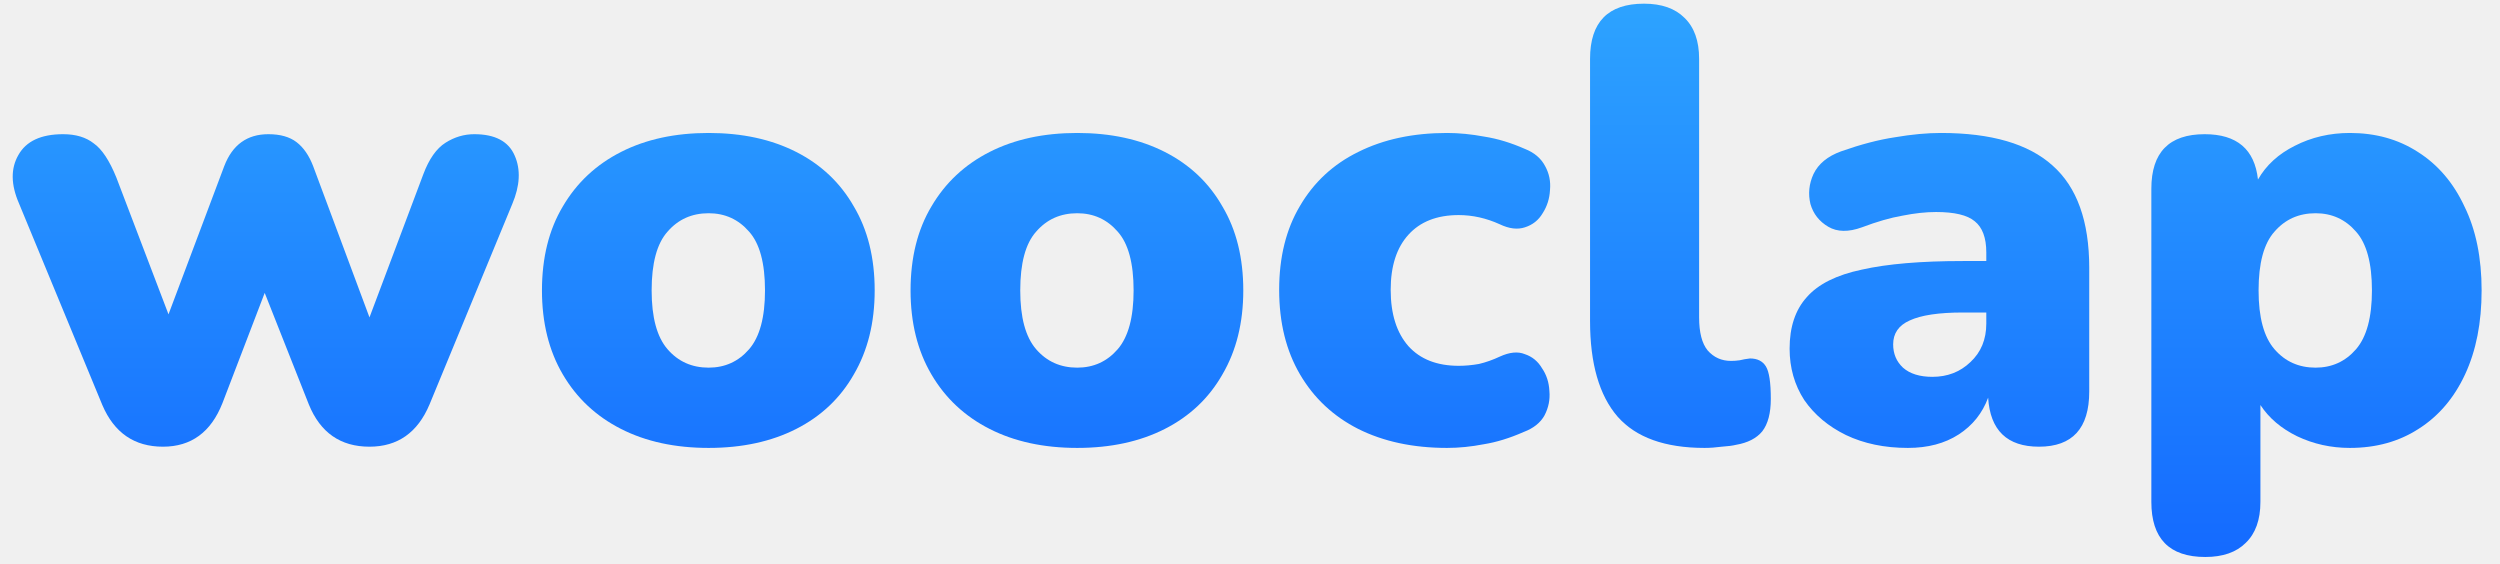
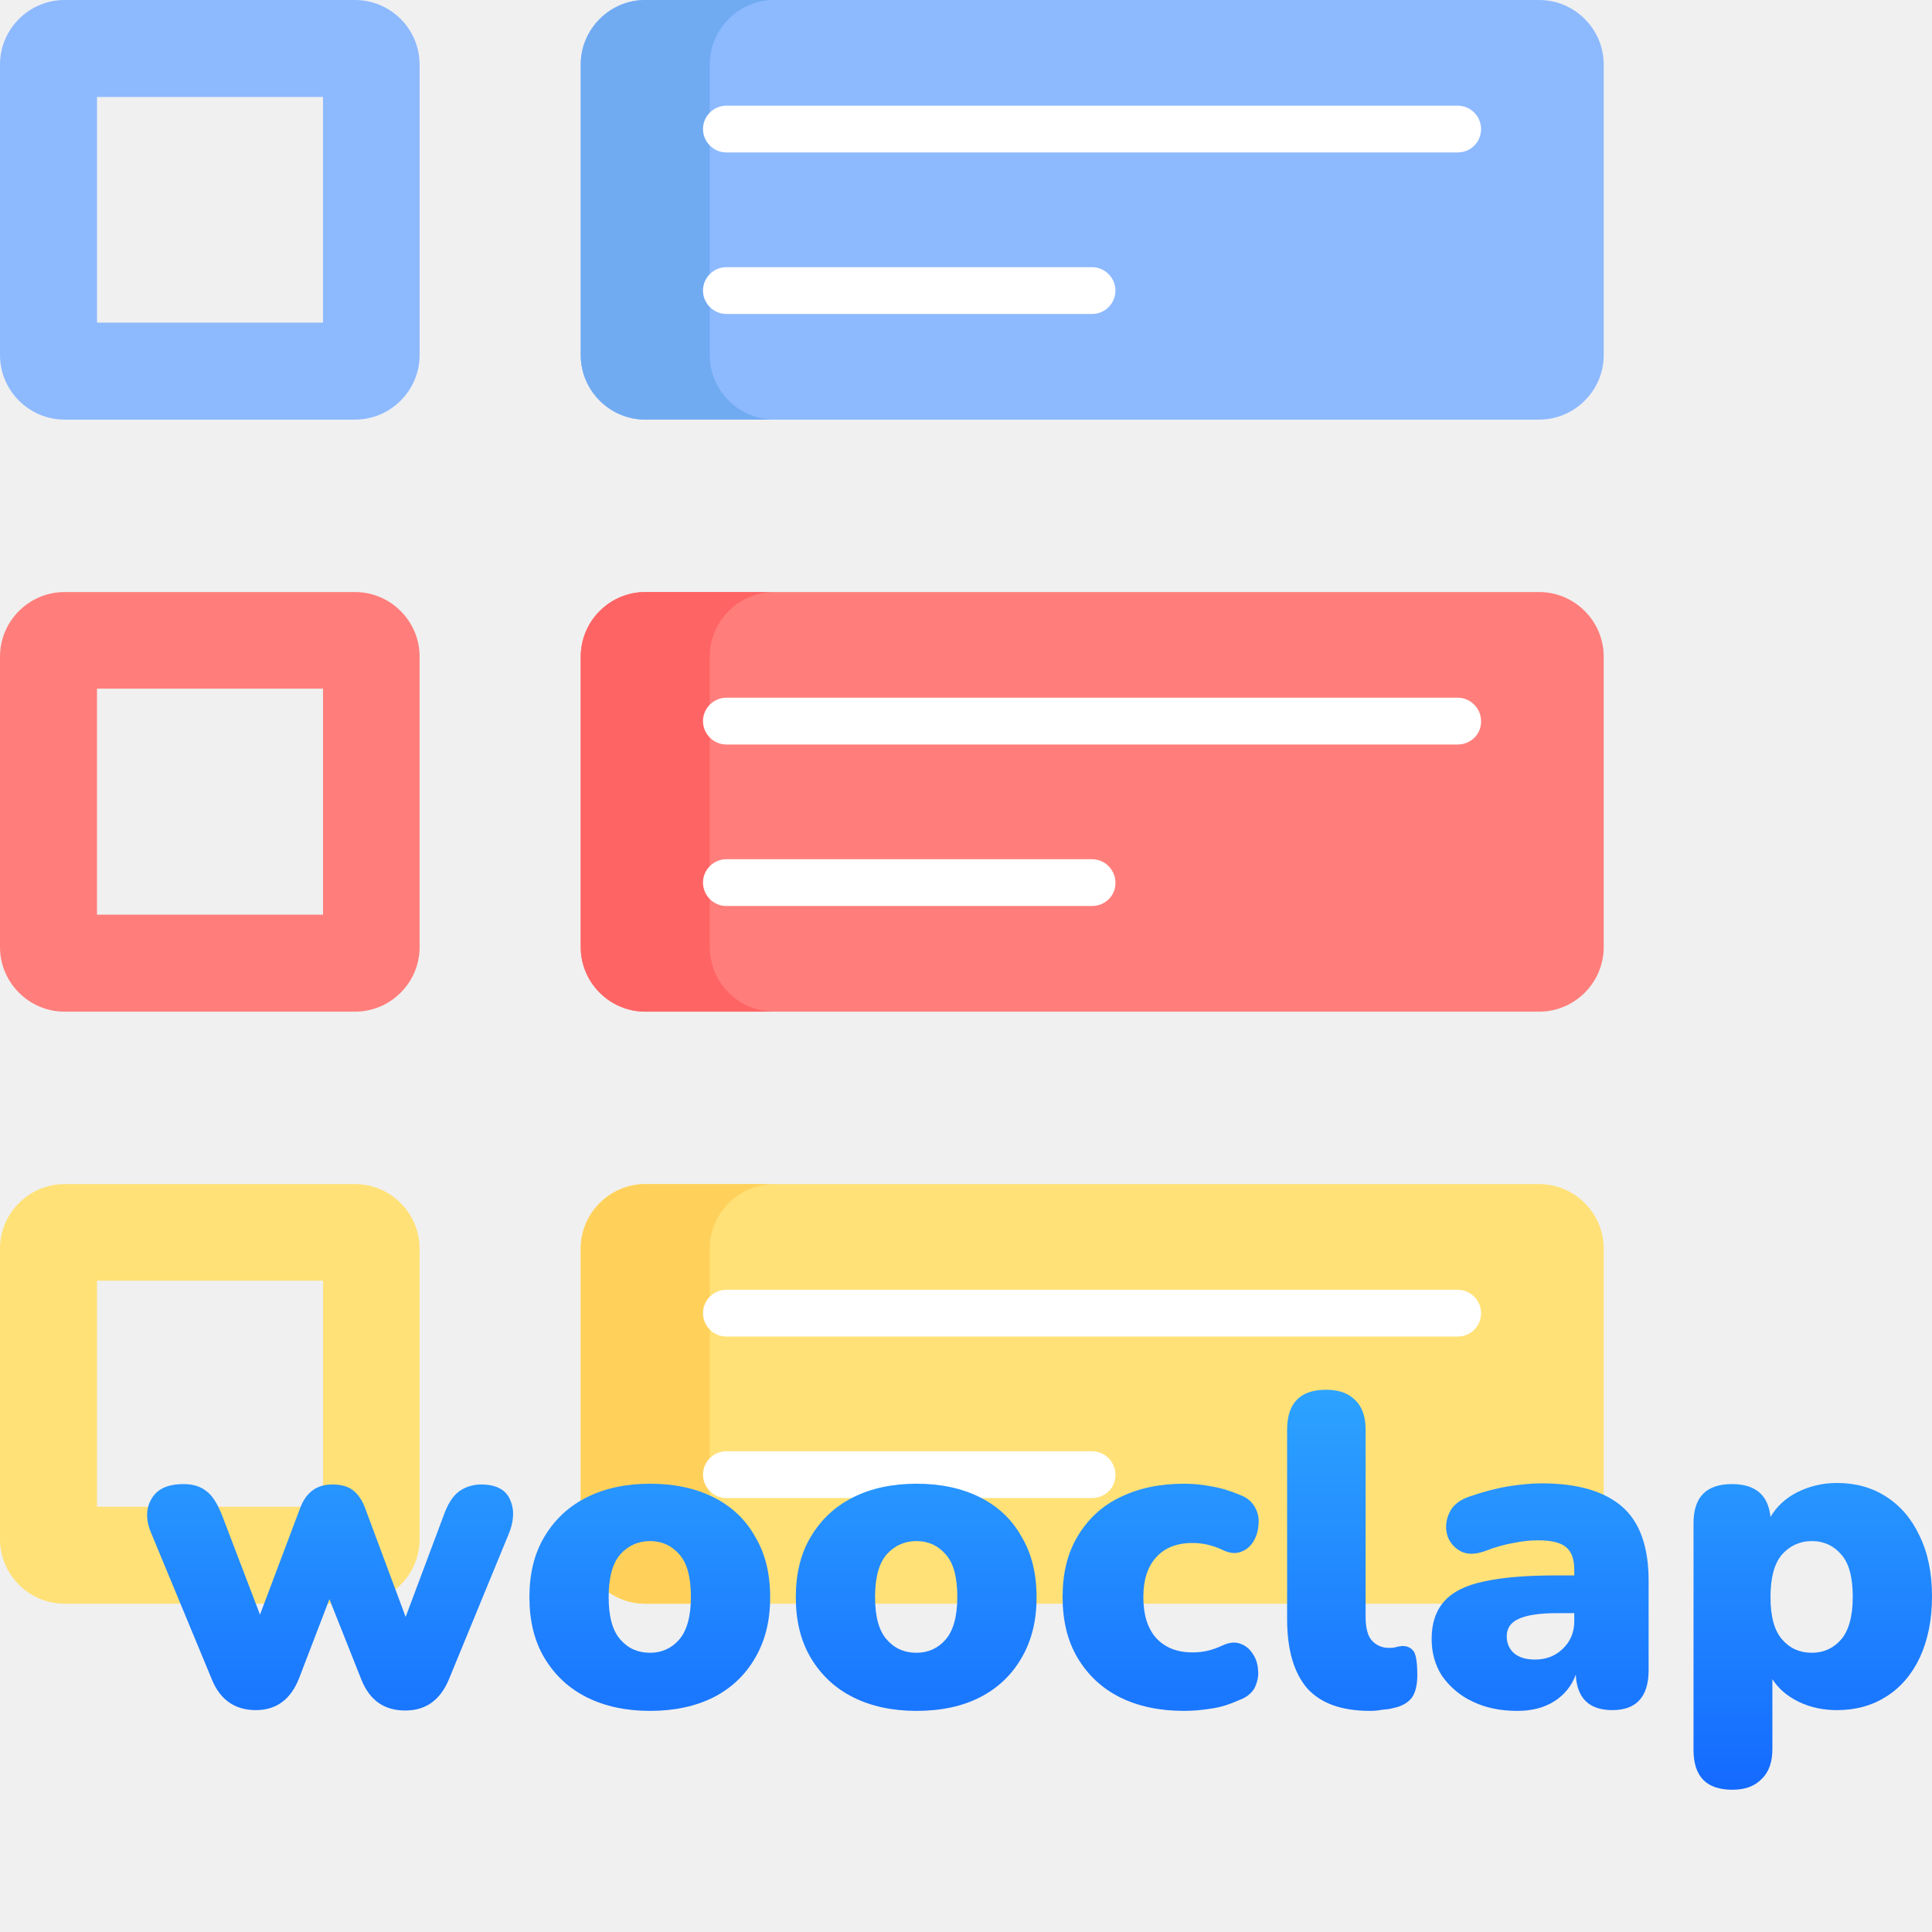
- <svg xmlns="http://www.w3.org/2000/svg" width="102" height="23" viewBox="0 0 102 23" fill="none">
-   <path d="M6.65 18.225C5.483 18.225 4.658 17.658 4.175 16.525L0.775 8.3C0.442 7.533 0.433 6.875 0.75 6.325C1.067 5.758 1.675 5.475 2.575 5.475C3.092 5.475 3.508 5.6 3.825 5.85C4.158 6.083 4.467 6.55 4.75 7.25L6.875 12.825L9.15 6.775C9.483 5.908 10.083 5.475 10.95 5.475C11.433 5.475 11.817 5.583 12.1 5.8C12.383 6.017 12.608 6.342 12.775 6.775L15.075 12.95L17.275 7.1C17.508 6.483 17.808 6.058 18.175 5.825C18.542 5.592 18.933 5.475 19.35 5.475C20.2 5.475 20.75 5.767 21 6.35C21.25 6.917 21.217 7.575 20.9 8.325L17.525 16.5C17.042 17.65 16.225 18.225 15.075 18.225C13.892 18.225 13.067 17.65 12.6 16.5L10.8 11.95L9.075 16.45C8.608 17.633 7.8 18.225 6.65 18.225Z" fill="url(#paint0_linear_417_2)" />
-   <path d="M28.912 18.275C27.545 18.275 26.353 18.017 25.337 17.5C24.32 16.983 23.528 16.242 22.962 15.275C22.395 14.308 22.112 13.167 22.112 11.85C22.112 10.517 22.395 9.375 22.962 8.425C23.528 7.458 24.32 6.717 25.337 6.2C26.353 5.683 27.545 5.425 28.912 5.425C30.278 5.425 31.47 5.683 32.487 6.2C33.503 6.717 34.287 7.458 34.837 8.425C35.403 9.375 35.687 10.517 35.687 11.85C35.687 13.167 35.403 14.308 34.837 15.275C34.287 16.242 33.503 16.983 32.487 17.5C31.47 18.017 30.278 18.275 28.912 18.275ZM28.912 15C29.578 15 30.128 14.75 30.562 14.25C30.995 13.75 31.212 12.95 31.212 11.85C31.212 10.733 30.995 9.933 30.562 9.45C30.128 8.95 29.578 8.7 28.912 8.7C28.228 8.7 27.67 8.95 27.237 9.45C26.803 9.933 26.587 10.733 26.587 11.85C26.587 12.95 26.803 13.75 27.237 14.25C27.67 14.75 28.228 15 28.912 15Z" fill="url(#paint1_linear_417_2)" />
-   <path d="M43.951 18.275C42.584 18.275 41.392 18.017 40.376 17.5C39.359 16.983 38.567 16.242 38.001 15.275C37.434 14.308 37.151 13.167 37.151 11.85C37.151 10.517 37.434 9.375 38.001 8.425C38.567 7.458 39.359 6.717 40.376 6.2C41.392 5.683 42.584 5.425 43.951 5.425C45.317 5.425 46.509 5.683 47.526 6.2C48.542 6.717 49.326 7.458 49.876 8.425C50.442 9.375 50.726 10.517 50.726 11.85C50.726 13.167 50.442 14.308 49.876 15.275C49.326 16.242 48.542 16.983 47.526 17.5C46.509 18.017 45.317 18.275 43.951 18.275ZM43.951 15C44.617 15 45.167 14.75 45.601 14.25C46.034 13.75 46.251 12.95 46.251 11.85C46.251 10.733 46.034 9.933 45.601 9.45C45.167 8.95 44.617 8.7 43.951 8.7C43.267 8.7 42.709 8.95 42.276 9.45C41.842 9.933 41.626 10.733 41.626 11.85C41.626 12.95 41.842 13.75 42.276 14.25C42.709 14.75 43.267 15 43.951 15Z" fill="url(#paint2_linear_417_2)" />
-   <path d="M59.04 18.275C57.657 18.275 56.448 18.017 55.415 17.5C54.398 16.983 53.606 16.242 53.04 15.275C52.473 14.308 52.19 13.158 52.19 11.825C52.19 10.492 52.473 9.35 53.04 8.4C53.606 7.433 54.398 6.7 55.415 6.2C56.448 5.683 57.657 5.425 59.04 5.425C59.523 5.425 60.032 5.475 60.565 5.575C61.098 5.658 61.648 5.825 62.215 6.075C62.598 6.225 62.873 6.458 63.04 6.775C63.206 7.075 63.273 7.4 63.24 7.75C63.223 8.1 63.123 8.417 62.94 8.7C62.773 8.983 62.532 9.175 62.215 9.275C61.915 9.375 61.573 9.333 61.19 9.15C60.64 8.9 60.081 8.775 59.515 8.775C58.632 8.775 57.948 9.042 57.465 9.575C56.981 10.108 56.74 10.858 56.74 11.825C56.74 12.808 56.981 13.575 57.465 14.125C57.948 14.658 58.632 14.925 59.515 14.925C59.782 14.925 60.056 14.9 60.34 14.85C60.623 14.783 60.907 14.683 61.19 14.55C61.59 14.367 61.931 14.333 62.215 14.45C62.515 14.55 62.748 14.742 62.915 15.025C63.098 15.292 63.198 15.6 63.215 15.95C63.248 16.3 63.181 16.633 63.015 16.95C62.848 17.25 62.565 17.475 62.165 17.625C61.598 17.875 61.056 18.042 60.54 18.125C60.023 18.225 59.523 18.275 59.04 18.275Z" fill="url(#paint3_linear_417_2)" />
-   <path d="M69.549 18.275C67.933 18.275 66.749 17.85 65.999 17C65.249 16.133 64.874 14.833 64.874 13.1V2.4C64.874 0.9 65.608 0.15 67.074 0.15C67.791 0.15 68.341 0.342 68.724 0.725C69.124 1.108 69.324 1.667 69.324 2.4V12.95C69.324 13.567 69.441 14.017 69.674 14.3C69.924 14.583 70.241 14.725 70.624 14.725C70.741 14.725 70.858 14.717 70.974 14.7C71.108 14.667 71.249 14.642 71.399 14.625C71.699 14.625 71.916 14.733 72.049 14.95C72.183 15.167 72.249 15.608 72.249 16.275C72.249 16.858 72.132 17.3 71.899 17.6C71.666 17.883 71.308 18.067 70.824 18.15C70.691 18.183 70.499 18.208 70.249 18.225C69.999 18.258 69.766 18.275 69.549 18.275Z" fill="url(#paint4_linear_417_2)" />
-   <path d="M77.841 18.275C76.891 18.275 76.049 18.1 75.316 17.75C74.599 17.4 74.032 16.925 73.616 16.325C73.216 15.708 73.016 15.008 73.016 14.225C73.016 13.342 73.249 12.642 73.716 12.125C74.182 11.592 74.932 11.217 75.966 11C76.999 10.767 78.374 10.65 80.091 10.65H81.041V10.3C81.041 9.7 80.882 9.275 80.566 9.025C80.266 8.775 79.741 8.65 78.991 8.65C78.574 8.65 78.116 8.7 77.616 8.8C77.132 8.883 76.582 9.042 75.966 9.275C75.416 9.475 74.957 9.467 74.591 9.25C74.224 9.033 73.982 8.725 73.866 8.325C73.766 7.908 73.807 7.5 73.991 7.1C74.191 6.683 74.566 6.375 75.116 6.175C75.916 5.892 76.649 5.7 77.316 5.6C77.999 5.483 78.624 5.425 79.191 5.425C81.241 5.425 82.757 5.867 83.741 6.75C84.741 7.633 85.241 9.025 85.241 10.925V15.975C85.241 17.475 84.557 18.225 83.191 18.225C81.891 18.225 81.199 17.558 81.116 16.225C80.882 16.858 80.482 17.358 79.916 17.725C79.349 18.092 78.657 18.275 77.841 18.275ZM78.841 15.375C79.457 15.375 79.974 15.175 80.391 14.775C80.824 14.375 81.041 13.85 81.041 13.2V12.75H80.091C79.107 12.75 78.382 12.858 77.916 13.075C77.466 13.275 77.241 13.6 77.241 14.05C77.241 14.433 77.374 14.75 77.641 15C77.924 15.25 78.324 15.375 78.841 15.375Z" fill="url(#paint5_linear_417_2)" />
-   <path d="M89.975 22.725C88.508 22.725 87.775 21.975 87.775 20.475V7.7C87.775 6.217 88.5 5.475 89.95 5.475C91.266 5.475 91.991 6.092 92.125 7.325C92.458 6.742 92.958 6.283 93.625 5.95C94.308 5.6 95.058 5.425 95.875 5.425C96.925 5.425 97.85 5.683 98.65 6.2C99.466 6.717 100.1 7.458 100.55 8.425C101.016 9.375 101.25 10.517 101.25 11.85C101.25 13.167 101.025 14.308 100.575 15.275C100.125 16.242 99.491 16.983 98.675 17.5C97.875 18.017 96.941 18.275 95.875 18.275C95.108 18.275 94.391 18.117 93.725 17.8C93.075 17.483 92.575 17.058 92.225 16.525V20.475C92.225 21.208 92.025 21.767 91.625 22.15C91.241 22.533 90.691 22.725 89.975 22.725ZM94.475 15C95.141 15 95.691 14.75 96.125 14.25C96.558 13.75 96.775 12.95 96.775 11.85C96.775 10.733 96.558 9.933 96.125 9.45C95.691 8.95 95.141 8.7 94.475 8.7C93.791 8.7 93.233 8.95 92.8 9.45C92.366 9.933 92.15 10.733 92.15 11.85C92.15 12.95 92.366 13.75 92.8 14.25C93.233 14.75 93.791 15 94.475 15Z" fill="url(#paint6_linear_417_2)" />
-   <defs>
-     <linearGradient id="paint0_linear_417_2" x1="0.519" y1="0.15" x2="0.519" y2="22.725" gradientUnits="userSpaceOnUse">
-       <stop stop-color="#2DA3FF" />
-       <stop offset="1" stop-color="#146AFF" />
+ <svg xmlns="http://www.w3.org/2000/svg" version="1.1" id="Layer_1" x="0px" y="0px" viewBox="0 0 512 512" style="enable-background:new 0 0 512 512;" xml:space="preserve">
+   <style type="text/css">
+ 	.st0{fill:#8DB9FF;}
+ 	.st1{fill:#70ABF2;}
+ 	.st2{fill:#FF7E7B;}
+ 	.st3{fill:#FF6464;}
+ 	.st4{fill:#FFE177;}
+ 	.st5{fill:#FFD15B;}
+ 	.st6{fill:#FFFFFF;}
+ 	.st7{fill:url(#SVGID_1_);}
+ 	.st8{fill:url(#SVGID_00000092430192161755333460000014298015069102521219_);}
+ 	.st9{fill:url(#SVGID_00000005260990788321475350000018217059995639838128_);}
+ 	.st10{fill:url(#SVGID_00000176740126450262175280000004249845612790900124_);}
+ 	.st11{fill:url(#SVGID_00000041978552001263211920000006244740334225173918_);}
+ 	.st12{fill:url(#SVGID_00000055681634350194450580000016255037780584144060_);}
+ 	.st13{fill:url(#SVGID_00000069379346499890252740000001419572617718832016_);}
+ </style>
+   <g>
+     <path class="st0" d="M407.9,111.2H171c-9.4,0-17.1-7.7-17.1-17.1v-77C153.9,7.7,161.6,0,171,0h236.9c9.4,0,17.1,7.7,17.1,17.1v77   C425,103.5,417.3,111.2,407.9,111.2L407.9,111.2z" />
+     <path class="st1" d="M188.1,94.1v-77c0-9.4,7.7-17.1,17.1-17.1H171c-9.4,0-17.1,7.7-17.1,17.1v77c0,9.4,7.7,17.1,17.1,17.1h34.2   C195.8,111.2,188.1,103.5,188.1,94.1z" />
+     <path class="st2" d="M407.9,268.1H171c-9.4,0-17.1-7.7-17.1-17.1v-77c0-9.4,7.7-17.1,17.1-17.1h236.9c9.4,0,17.1,7.7,17.1,17.1v77   C425,260.4,417.3,268.1,407.9,268.1z" />
+     <path class="st3" d="M188.1,251v-77c0-9.4,7.7-17.1,17.1-17.1H171c-9.4,0-17.1,7.7-17.1,17.1v77c0,9.4,7.7,17.1,17.1,17.1h34.2   C195.8,268.1,188.1,260.4,188.1,251z" />
+     <path class="st4" d="M407.9,425H171c-9.4,0-17.1-7.7-17.1-17.1v-77c0-9.4,7.7-17.1,17.1-17.1h236.9c9.4,0,17.1,7.7,17.1,17.1v77   C425,417.3,417.3,425,407.9,425z" />
+     <path class="st5" d="M188.1,407.9v-77c0-9.4,7.7-17.1,17.1-17.1H171c-9.4,0-17.1,7.7-17.1,17.1v77c0,9.4,7.7,17.1,17.1,17.1h34.2   C195.8,425,188.1,417.3,188.1,407.9z" />
+     <path class="st0" d="M94.1,0h-77C7.7,0,0,7.7,0,17.1v77c0,9.4,7.7,17.1,17.1,17.1h77c9.4,0,17.1-7.7,17.1-17.1v-77   C111.2,7.7,103.5,0,94.1,0z M85.5,85.5H25.7V25.7h59.9v59.8H85.5z" />
+     <path class="st2" d="M94.1,156.9h-77C7.7,156.9,0,164.6,0,174v77c0,9.4,7.7,17.1,17.1,17.1h77c9.4,0,17.1-7.7,17.1-17.1v-77   C111.2,164.6,103.5,156.9,94.1,156.9z M85.5,242.4H25.7v-59.9h59.9v59.9H85.5z" />
+     <path class="st4" d="M94.1,313.8h-77c-9.4,0-17.1,7.7-17.1,17.1v77c0,9.4,7.7,17.1,17.1,17.1h77c9.4,0,17.1-7.7,17.1-17.1v-77   C111.2,321.5,103.5,313.8,94.1,313.8z M85.5,399.3H25.7v-59.9h59.9v59.9H85.5z" />
+     <g>
+       <path class="st6" d="M386.3,40.4H192.5c-3.4,0-6.2-2.8-6.2-6.2s2.8-6.2,6.2-6.2h193.8c3.4,0,6.2,2.8,6.2,6.2    S389.8,40.4,386.3,40.4z M289.4,83.2h-96.9c-3.4,0-6.2-2.8-6.2-6.2s2.8-6.2,6.2-6.2h96.9c3.4,0,6.2,2.8,6.2,6.2    S292.9,83.2,289.4,83.2z M386.3,197.3H192.5c-3.4,0-6.2-2.8-6.2-6.2s2.8-6.2,6.2-6.2h193.8c3.4,0,6.2,2.8,6.2,6.2    C392.6,194.5,389.8,197.3,386.3,197.3z M289.4,240.1h-96.9c-3.4,0-6.2-2.8-6.2-6.2s2.8-6.2,6.2-6.2h96.9c3.4,0,6.2,2.8,6.2,6.2    C295.7,237.3,292.9,240.1,289.4,240.1z M386.3,354.2H192.5c-3.4,0-6.2-2.8-6.2-6.2s2.8-6.2,6.2-6.2h193.8c3.4,0,6.2,2.8,6.2,6.2    S389.8,354.2,386.3,354.2z M289.4,397h-96.9c-3.4,0-6.2-2.8-6.2-6.2c0-3.4,2.8-6.2,6.2-6.2h96.9c3.4,0,6.2,2.8,6.2,6.2    C295.7,394.2,292.9,397,289.4,397z" />
+     </g>
+   </g>
+   <g>
+     <linearGradient id="SVGID_1_" gradientUnits="userSpaceOnUse" x1="87.475" y1="145.694" x2="87.475" y2="39.69" gradientTransform="matrix(1 0 0 -1 0 514)">
+       <stop offset="0" style="stop-color:#2DA3FF" />
+       <stop offset="1" style="stop-color:#146AFF" />
    </linearGradient>
-     <linearGradient id="paint1_linear_417_2" x1="0.519" y1="0.15" x2="0.519" y2="22.725" gradientUnits="userSpaceOnUse">
-       <stop stop-color="#2DA3FF" />
-       <stop offset="1" stop-color="#146AFF" />
+     <path class="st7" d="M67.8,453.2c-5.5,0-9.4-2.7-11.6-8l-16-38.6c-1.6-3.6-1.6-6.7-0.1-9.3c1.5-2.7,4.3-4,8.6-4   c2.4,0,4.4,0.6,5.9,1.8c1.6,1.1,3,3.3,4.3,6.6l10,26.2l10.7-28.4c1.6-4.1,4.4-6.1,8.5-6.1c2.3,0,4.1,0.5,5.4,1.5   c1.3,1,2.4,2.5,3.2,4.6l10.8,29l10.3-27.5c1.1-2.9,2.5-4.9,4.2-6c1.7-1.1,3.6-1.6,5.5-1.6c4,0,6.6,1.4,7.7,4.1   c1.2,2.7,1,5.8-0.5,9.3l-15.8,38.4c-2.3,5.4-6.1,8.1-11.5,8.1c-5.6,0-9.4-2.7-11.6-8.1l-8.5-21.4l-8.1,21.1   C77,450.4,73.2,453.2,67.8,453.2z" />
+     <linearGradient id="SVGID_00000062150755840834124740000004395076007732309669_" gradientUnits="userSpaceOnUse" x1="172.266" y1="145.694" x2="172.266" y2="39.69" gradientTransform="matrix(1 0 0 -1 0 514)">
+       <stop offset="0" style="stop-color:#2DA3FF" />
+       <stop offset="1" style="stop-color:#146AFF" />
    </linearGradient>
-     <linearGradient id="paint2_linear_417_2" x1="0.519" y1="0.15" x2="0.519" y2="22.725" gradientUnits="userSpaceOnUse">
-       <stop stop-color="#2DA3FF" />
-       <stop offset="1" stop-color="#146AFF" />
+     <path style="fill:url(#SVGID_00000062150755840834124740000004395076007732309669_);" d="M172.3,453.4c-6.4,0-12-1.2-16.8-3.6   c-4.8-2.4-8.5-5.9-11.2-10.4c-2.7-4.5-4-9.9-4-16.1c0-6.3,1.3-11.6,4-16.1c2.7-4.5,6.4-8,11.2-10.4c4.8-2.4,10.4-3.6,16.8-3.6   c6.4,0,12,1.2,16.8,3.6c4.8,2.4,8.5,5.9,11,10.4c2.7,4.5,4,9.8,4,16.1c0,6.2-1.3,11.5-4,16.1c-2.6,4.5-6.3,8-11,10.4   C184.3,452.2,178.7,453.4,172.3,453.4z M172.3,438c3.1,0,5.7-1.2,7.7-3.5c2-2.3,3.1-6.1,3.1-11.3c0-5.2-1-9-3.1-11.3   c-2-2.3-4.6-3.5-7.7-3.5c-3.2,0-5.8,1.2-7.9,3.5c-2,2.3-3.1,6-3.1,11.3c0,5.2,1,8.9,3.1,11.3C166.5,436.9,169.1,438,172.3,438z" />
+     <linearGradient id="SVGID_00000083078615225930903470000003047746782852795541_" gradientUnits="userSpaceOnUse" x1="242.884" y1="145.694" x2="242.884" y2="39.69" gradientTransform="matrix(1 0 0 -1 0 514)">
+       <stop offset="0" style="stop-color:#2DA3FF" />
+       <stop offset="1" style="stop-color:#146AFF" />
    </linearGradient>
-     <linearGradient id="paint3_linear_417_2" x1="0.519" y1="0.15" x2="0.519" y2="22.725" gradientUnits="userSpaceOnUse">
-       <stop stop-color="#2DA3FF" />
-       <stop offset="1" stop-color="#146AFF" />
+     <path style="fill:url(#SVGID_00000083078615225930903470000003047746782852795541_);" d="M242.9,453.4c-6.4,0-12-1.2-16.8-3.6   c-4.8-2.4-8.5-5.9-11.2-10.4c-2.7-4.5-4-9.9-4-16.1c0-6.3,1.3-11.6,4-16.1c2.7-4.5,6.4-8,11.2-10.4c4.8-2.4,10.4-3.6,16.8-3.6   c6.4,0,12,1.2,16.8,3.6c4.8,2.4,8.5,5.9,11,10.4c2.7,4.5,4,9.8,4,16.1c0,6.2-1.3,11.5-4,16.1c-2.6,4.5-6.3,8-11,10.4   C255,452.2,249.4,453.4,242.9,453.4z M242.9,438c3.1,0,5.7-1.2,7.7-3.5c2-2.3,3.1-6.1,3.1-11.3c0-5.2-1-9-3.1-11.3   c-2-2.3-4.6-3.5-7.7-3.5c-3.2,0-5.8,1.2-7.9,3.5c-2,2.3-3.1,6-3.1,11.3c0,5.2,1,8.9,3.1,11.3C237.1,436.9,239.7,438,242.9,438z" />
+     <linearGradient id="SVGID_00000042013688161981024250000013920310440329379996_" gradientUnits="userSpaceOnUse" x1="307.593" y1="145.694" x2="307.593" y2="39.69" gradientTransform="matrix(1 0 0 -1 0 514)">
+       <stop offset="0" style="stop-color:#2DA3FF" />
+       <stop offset="1" style="stop-color:#146AFF" />
    </linearGradient>
-     <linearGradient id="paint4_linear_417_2" x1="0.519" y1="0.15" x2="0.519" y2="22.725" gradientUnits="userSpaceOnUse">
-       <stop stop-color="#2DA3FF" />
-       <stop offset="1" stop-color="#146AFF" />
+     <path style="fill:url(#SVGID_00000042013688161981024250000013920310440329379996_);" d="M313.8,453.4c-6.5,0-12.2-1.2-17-3.6   c-4.8-2.4-8.5-5.9-11.2-10.4c-2.7-4.5-4-9.9-4-16.2c0-6.3,1.3-11.6,4-16.1c2.7-4.5,6.4-8,11.2-10.3c4.9-2.4,10.5-3.6,17-3.6   c2.3,0,4.7,0.2,7.2,0.7c2.5,0.4,5.1,1.2,7.7,2.3c1.8,0.7,3.1,1.8,3.9,3.3c0.8,1.4,1.1,2.9,0.9,4.6c-0.1,1.6-0.5,3.1-1.4,4.5   c-0.8,1.3-1.9,2.2-3.4,2.7c-1.4,0.5-3,0.3-4.8-0.6c-2.6-1.2-5.2-1.8-7.9-1.8c-4.1,0-7.4,1.3-9.6,3.8c-2.3,2.5-3.4,6-3.4,10.6   c0,4.6,1.1,8.2,3.4,10.8c2.3,2.5,5.5,3.8,9.6,3.8c1.3,0,2.5-0.1,3.9-0.4c1.3-0.3,2.7-0.8,4-1.4c1.9-0.9,3.5-1,4.8-0.5   c1.4,0.5,2.5,1.4,3.3,2.7c0.9,1.3,1.3,2.7,1.4,4.3c0.2,1.6-0.2,3.2-0.9,4.7c-0.8,1.4-2.1,2.5-4,3.2c-2.7,1.2-5.2,2-7.6,2.3   C318.4,453.2,316.1,453.4,313.8,453.4z" />
+     <linearGradient id="SVGID_00000106109320913784945120000002650919925218263945_" gradientUnits="userSpaceOnUse" x1="358.507" y1="145.694" x2="358.507" y2="39.69" gradientTransform="matrix(1 0 0 -1 0 514)">
+       <stop offset="0" style="stop-color:#2DA3FF" />
+       <stop offset="1" style="stop-color:#146AFF" />
    </linearGradient>
-     <linearGradient id="paint5_linear_417_2" x1="0.519" y1="0.15" x2="0.519" y2="22.725" gradientUnits="userSpaceOnUse">
-       <stop stop-color="#2DA3FF" />
-       <stop offset="1" stop-color="#146AFF" />
+     <path style="fill:url(#SVGID_00000106109320913784945120000002650919925218263945_);" d="M363.1,453.4c-7.6,0-13.1-2-16.7-6   c-3.5-4.1-5.3-10.2-5.3-18.3v-50.2c0-7,3.4-10.6,10.3-10.6c3.4,0,5.9,0.9,7.7,2.7c1.9,1.8,2.8,4.4,2.8,7.9v49.5   c0,2.9,0.5,5,1.6,6.3c1.2,1.3,2.7,2,4.5,2c0.5,0,1.1,0,1.6-0.1c0.6-0.2,1.3-0.3,2-0.4c1.4,0,2.4,0.5,3.1,1.5c0.6,1,0.9,3.1,0.9,6.2   c0,2.7-0.5,4.8-1.6,6.2c-1.1,1.3-2.8,2.2-5,2.6c-0.6,0.2-1.5,0.3-2.7,0.4C365.3,453.3,364.2,453.4,363.1,453.4z" />
+     <linearGradient id="SVGID_00000015318397112277662330000016319150369611848866_" gradientUnits="userSpaceOnUse" x1="408.123" y1="145.694" x2="408.123" y2="39.69" gradientTransform="matrix(1 0 0 -1 0 514)">
+       <stop offset="0" style="stop-color:#2DA3FF" />
+       <stop offset="1" style="stop-color:#146AFF" />
    </linearGradient>
-     <linearGradient id="paint6_linear_417_2" x1="0.519" y1="0.15" x2="0.519" y2="22.725" gradientUnits="userSpaceOnUse">
-       <stop stop-color="#2DA3FF" />
-       <stop offset="1" stop-color="#146AFF" />
+     <path style="fill:url(#SVGID_00000015318397112277662330000016319150369611848866_);" d="M402.1,453.4c-4.5,0-8.4-0.8-11.9-2.5   c-3.4-1.6-6-3.9-8-6.7c-1.9-2.9-2.8-6.2-2.8-9.9c0-4.1,1.1-7.4,3.3-9.9c2.2-2.5,5.7-4.3,10.6-5.3c4.9-1.1,11.3-1.6,19.4-1.6h4.5   V416c0-2.8-0.7-4.8-2.2-6c-1.4-1.2-3.9-1.8-7.4-1.8c-2,0-4.1,0.2-6.5,0.7c-2.3,0.4-4.9,1.1-7.7,2.2c-2.6,0.9-4.7,0.9-6.5-0.1   c-1.7-1-2.9-2.5-3.4-4.3c-0.5-2-0.3-3.9,0.6-5.8c0.9-2,2.7-3.4,5.3-4.3c3.8-1.3,7.2-2.2,10.3-2.7c3.2-0.5,6.1-0.8,8.8-0.8   c9.6,0,16.7,2.1,21.4,6.2c4.7,4.1,7,10.7,7,19.6v23.7c0,7-3.2,10.6-9.6,10.6c-6.1,0-9.4-3.1-9.7-9.4c-1.1,3-3,5.3-5.6,7   C409.2,452.6,405.9,453.4,402.1,453.4z M406.8,439.8c2.9,0,5.3-0.9,7.3-2.8c2-1.9,3.1-4.3,3.1-7.4v-2.1h-4.5c-4.6,0-8,0.5-10.2,1.5   c-2.1,0.9-3.2,2.5-3.2,4.6c0,1.8,0.6,3.3,1.9,4.5C402.5,439.2,404.3,439.8,406.8,439.8z" />
+     <linearGradient id="SVGID_00000107590025502159113450000006127416681225311127_" gradientUnits="userSpaceOnUse" x1="480.362" y1="145.694" x2="480.362" y2="39.69" gradientTransform="matrix(1 0 0 -1 0 514)">
+       <stop offset="0" style="stop-color:#2DA3FF" />
+       <stop offset="1" style="stop-color:#146AFF" />
    </linearGradient>
-   </defs>
+     <path style="fill:url(#SVGID_00000107590025502159113450000006127416681225311127_);" d="M459.1,474.3c-6.9,0-10.3-3.5-10.3-10.6   v-60c0-7,3.4-10.4,10.2-10.4c6.2,0,9.6,2.9,10.2,8.7c1.6-2.7,3.9-4.9,7-6.5c3.2-1.6,6.7-2.5,10.6-2.5c4.9,0,9.3,1.2,13,3.6   c3.8,2.4,6.8,5.9,8.9,10.4c2.2,4.5,3.3,9.8,3.3,16.1c0,6.2-1.1,11.5-3.2,16.1c-2.1,4.5-5.1,8-8.9,10.4c-3.8,2.4-8.1,3.6-13.1,3.6   c-3.6,0-7-0.7-10.1-2.2c-3.1-1.5-5.4-3.5-7-6v18.5c0,3.4-0.9,6.1-2.8,7.9C465,473.4,462.4,474.3,459.1,474.3z M480.2,438   c3.1,0,5.7-1.2,7.7-3.5c2-2.3,3.1-6.1,3.1-11.3c0-5.2-1-9-3.1-11.3c-2-2.3-4.6-3.5-7.7-3.5c-3.2,0-5.8,1.2-7.9,3.5   c-2,2.3-3.1,6-3.1,11.3c0,5.2,1,8.9,3.1,11.3C474.4,436.9,477,438,480.2,438z" />
+   </g>
</svg>
